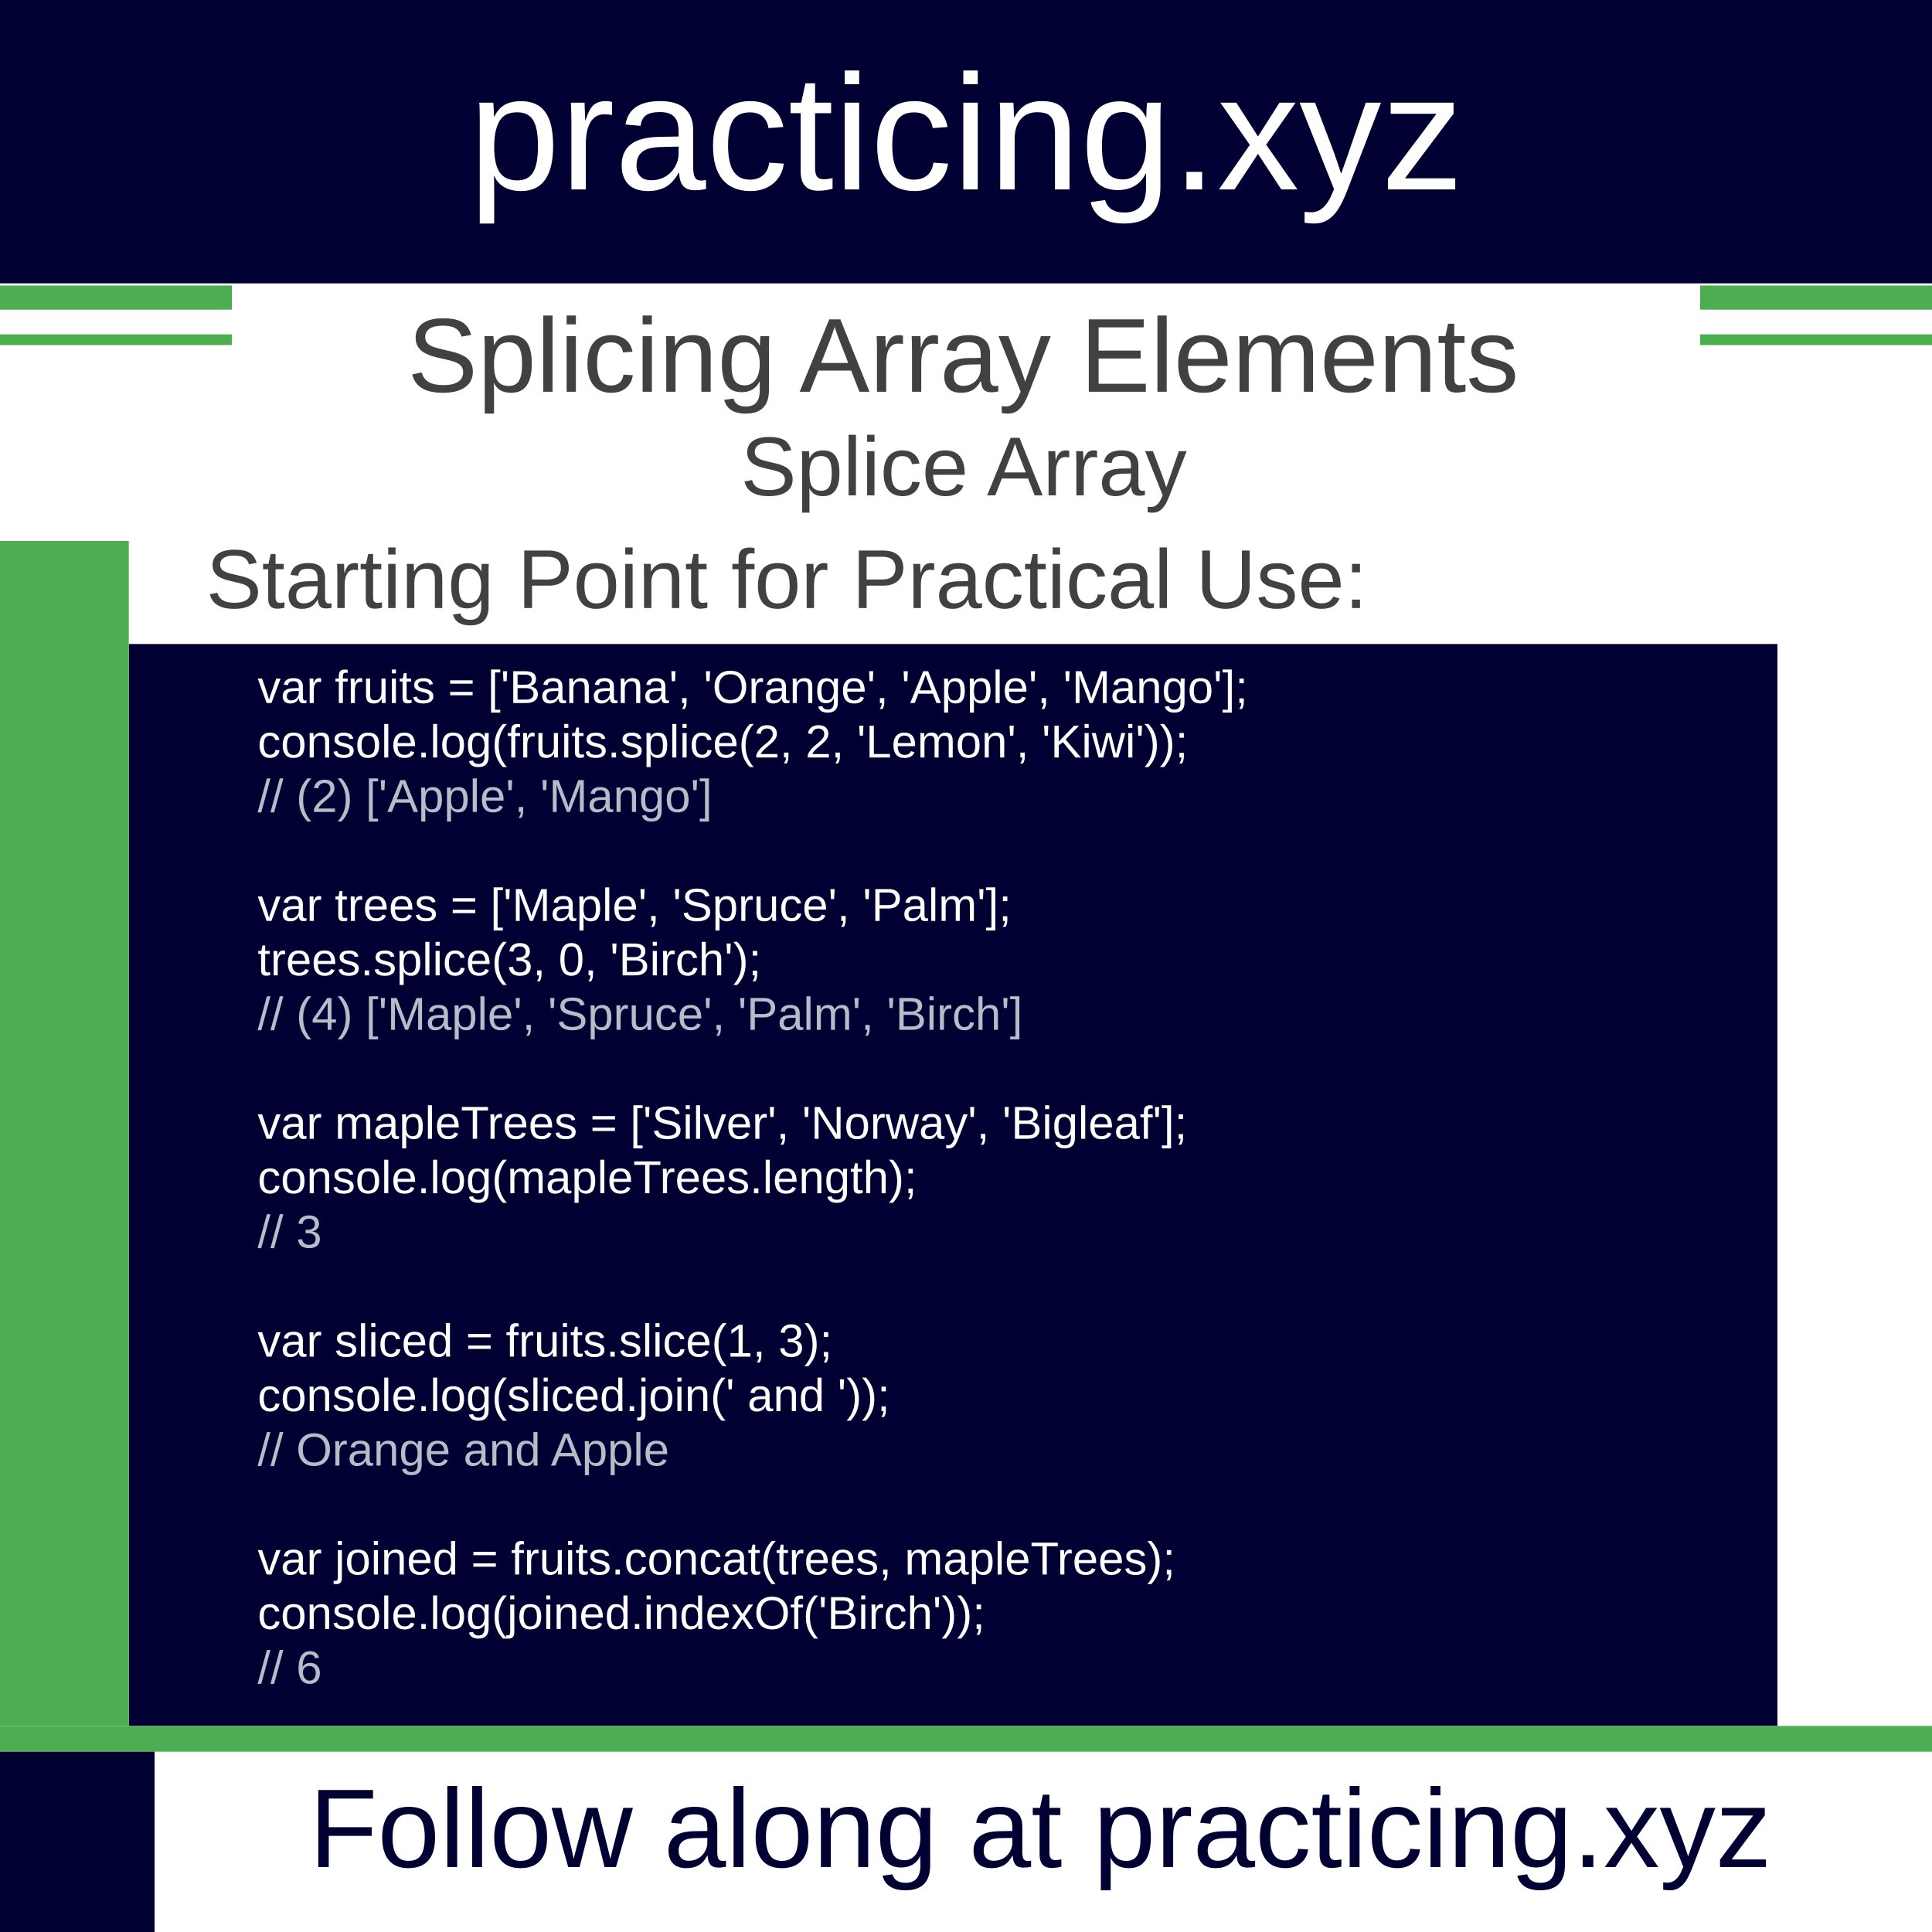
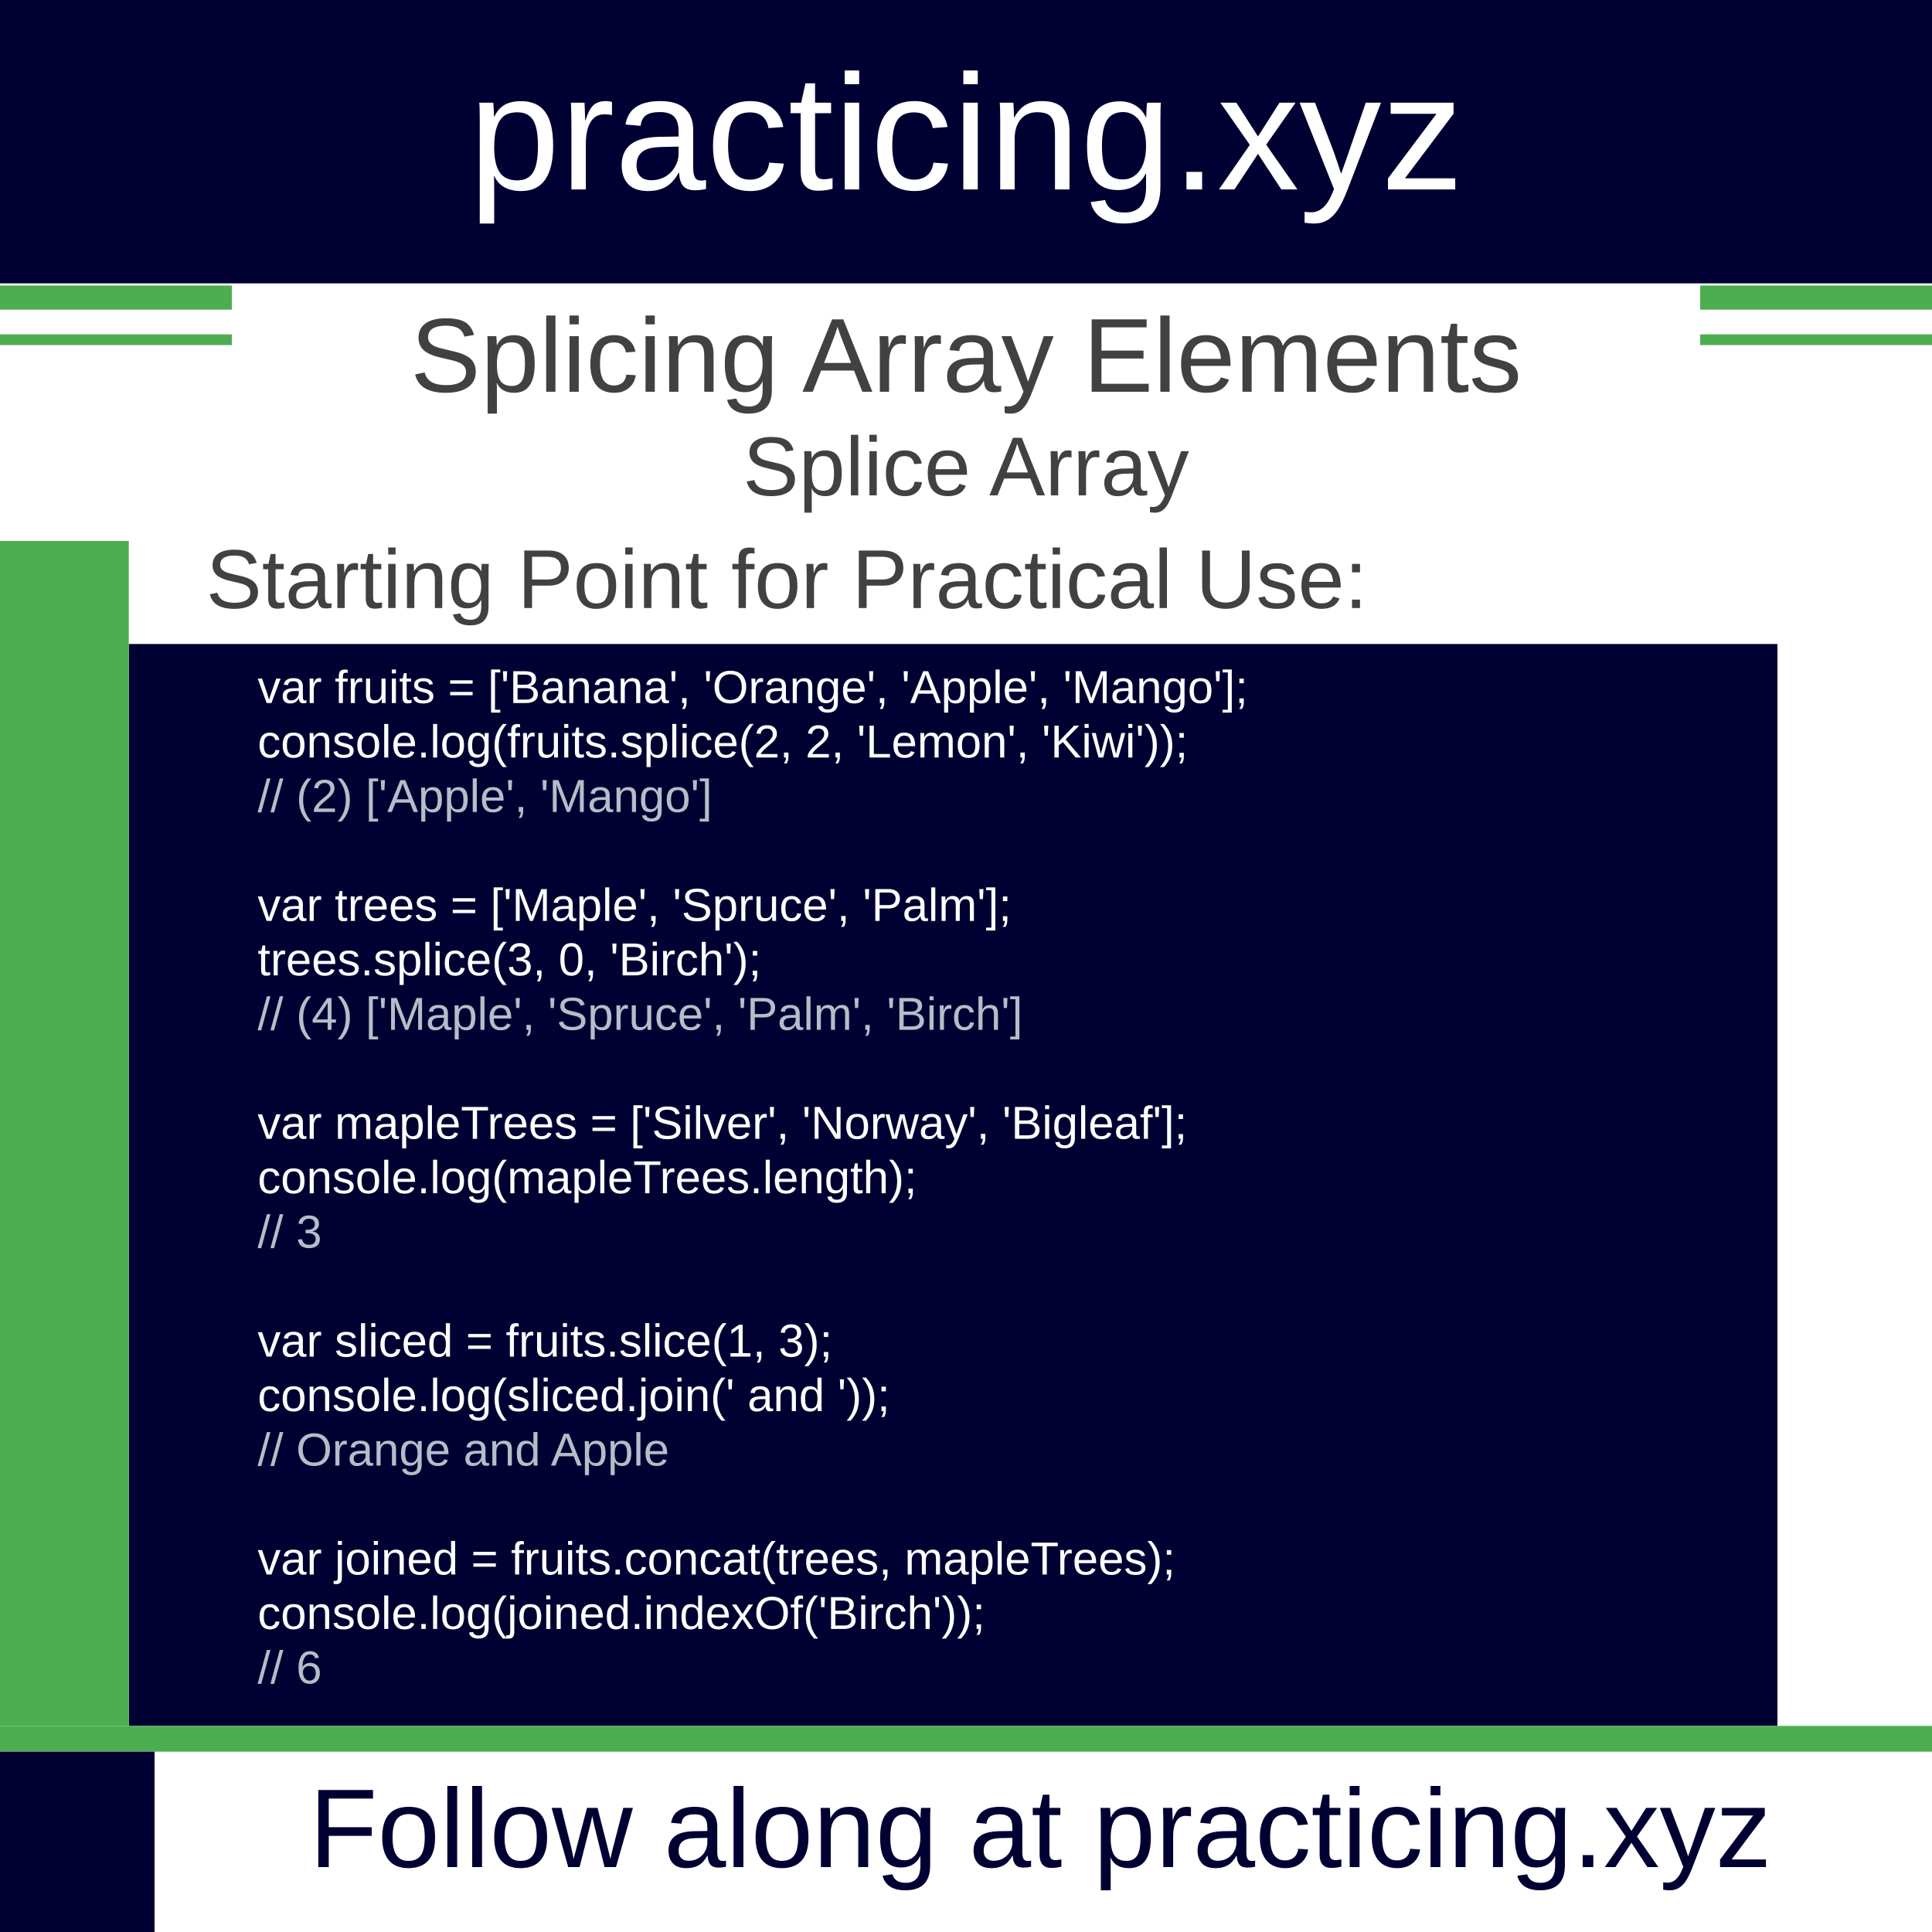
<svg xmlns="http://www.w3.org/2000/svg" id="cheatsheet" width="3600" height="3600" viewBox="0 0 3600 3600">
  <rect width="3600" height="3600" fill="#FFFFFF" data-name="background" />
  <rect data-name="masthead" x="0" y="0" width="3600" height="528" fill="#000132" />
  <rect data-name="code-panel" x="240" y="1200" width="3072" height="2016" fill="#000132" />
  <rect data-name="spine" x="0" y="1008" width="240" height="2208" fill="#4DAE51" />
  <rect data-name="divider" x="0" y="3216" width="3600" height="48" fill="#4DAE51" />
  <text data-name="wordmark" font-family="&quot;Helvetica Neue&quot;, Arial, system-ui, sans-serif" font-size="305.981" font-weight="300" xml:space="preserve" fill="#FFFFFF">
    <tspan x="873.338" y="353">practicing.xyz</tspan>
  </text>
  <rect data-name="rule-upper-left" x="0" y="532" width="432" height="45" fill="#4DAE51" />
  <rect data-name="rule-upper-right" x="3168" y="532" width="432" height="45" fill="#4DAE51" />
  <rect data-name="rule-lower-left" x="0" y="623" width="432" height="20" fill="#4DAE51" />
  <rect data-name="rule-lower-right" x="3168" y="623" width="432" height="20" fill="#4DAE51" />
  <text data-name="title" font-family="&quot;Helvetica Neue&quot;, Arial, system-ui, sans-serif" font-size="196.106" font-weight="400" xml:space="preserve" fill="#414143">
-     <tspan x="759.267" y="730">Splicing Array Elements</tspan>
+     <tspan x="764.66" y="730">Splicing Array Elements</tspan>
  </text>
  <text data-name="subtitle" font-family="&quot;Helvetica Neue&quot;, Arial, system-ui, sans-serif" font-size="155.772" font-weight="400" xml:space="preserve" fill="#414143">
-     <tspan x="1380.195" y="923">Splice Array</tspan>
+     <tspan x="1384.478" y="923">Splice Array</tspan>
  </text>
  <text data-name="lead-in" font-family="&quot;Helvetica Neue&quot;, Arial, system-ui, sans-serif" font-size="155.772" font-weight="400" xml:space="preserve" fill="#414143">
    <tspan x="384" y="1133">Starting Point for Practical Use:</tspan>
  </text>
  <text data-name="code-0" font-family="&quot;Helvetica Neue&quot;, Arial, system-ui, sans-serif" font-size="86.231" xml:space="preserve" fill="#FFFFFF">
    <tspan x="480" y="1310">var fruits = ['Banana', 'Orange', 'Apple', 'Mango'];</tspan>
  </text>
  <text data-name="code-1" font-family="&quot;Helvetica Neue&quot;, Arial, system-ui, sans-serif" font-size="86.231" xml:space="preserve" fill="#FFFFFF">
    <tspan x="480" y="1411.493">console.log(fruits.splice(2, 2, 'Lemon', 'Kiwi'));</tspan>
  </text>
  <text data-name="code-2" font-family="&quot;Helvetica Neue&quot;, Arial, system-ui, sans-serif" font-size="86.231" xml:space="preserve" fill="#B4BEC8">
    <tspan x="480" y="1512.985">// (2) ['Apple', 'Mango']</tspan>
  </text>
  <text data-name="code-4" font-family="&quot;Helvetica Neue&quot;, Arial, system-ui, sans-serif" font-size="86.231" xml:space="preserve" fill="#FFFFFF">
    <tspan x="480" y="1715.97">var trees = ['Maple', 'Spruce', 'Palm'];</tspan>
  </text>
  <text data-name="code-5" font-family="&quot;Helvetica Neue&quot;, Arial, system-ui, sans-serif" font-size="86.231" xml:space="preserve" fill="#FFFFFF">
    <tspan x="480" y="1817.463">trees.splice(3, 0, 'Birch');</tspan>
  </text>
  <text data-name="code-6" font-family="&quot;Helvetica Neue&quot;, Arial, system-ui, sans-serif" font-size="86.231" xml:space="preserve" fill="#B4BEC8">
    <tspan x="480" y="1918.956">// (4) ['Maple', 'Spruce', 'Palm', 'Birch']</tspan>
  </text>
  <text data-name="code-8" font-family="&quot;Helvetica Neue&quot;, Arial, system-ui, sans-serif" font-size="86.231" xml:space="preserve" fill="#FFFFFF">
    <tspan x="480" y="2121.941">var mapleTrees = ['Silver', 'Norway', 'Bigleaf'];</tspan>
  </text>
  <text data-name="code-9" font-family="&quot;Helvetica Neue&quot;, Arial, system-ui, sans-serif" font-size="86.231" xml:space="preserve" fill="#FFFFFF">
    <tspan x="480" y="2223.434">console.log(mapleTrees.length);</tspan>
  </text>
  <text data-name="code-10" font-family="&quot;Helvetica Neue&quot;, Arial, system-ui, sans-serif" font-size="86.231" xml:space="preserve" fill="#B4BEC8">
    <tspan x="480" y="2324.926">// 3</tspan>
  </text>
  <text data-name="code-12" font-family="&quot;Helvetica Neue&quot;, Arial, system-ui, sans-serif" font-size="86.231" xml:space="preserve" fill="#FFFFFF">
    <tspan x="480" y="2527.911">var sliced = fruits.slice(1, 3);</tspan>
  </text>
  <text data-name="code-13" font-family="&quot;Helvetica Neue&quot;, Arial, system-ui, sans-serif" font-size="86.231" xml:space="preserve" fill="#FFFFFF">
    <tspan x="480" y="2629.404">console.log(sliced.join(' and '));</tspan>
  </text>
  <text data-name="code-14" font-family="&quot;Helvetica Neue&quot;, Arial, system-ui, sans-serif" font-size="86.231" xml:space="preserve" fill="#B4BEC8">
    <tspan x="480" y="2730.897">// Orange and Apple</tspan>
  </text>
  <text data-name="code-16" font-family="&quot;Helvetica Neue&quot;, Arial, system-ui, sans-serif" font-size="86.231" xml:space="preserve" fill="#FFFFFF">
    <tspan x="480" y="2933.882">var joined = fruits.concat(trees, mapleTrees);</tspan>
  </text>
  <text data-name="code-17" font-family="&quot;Helvetica Neue&quot;, Arial, system-ui, sans-serif" font-size="86.231" xml:space="preserve" fill="#FFFFFF">
    <tspan x="480" y="3035.375">console.log(joined.indexOf('Birch'));</tspan>
  </text>
  <text data-name="code-18" font-family="&quot;Helvetica Neue&quot;, Arial, system-ui, sans-serif" font-size="86.231" xml:space="preserve" fill="#B4BEC8">
    <tspan x="480" y="3136.867">// 6</tspan>
  </text>
  <rect data-name="mark-square" x="0" y="3264" width="288" height="336" fill="#000132" />
  <text data-name="follow-line" font-family="&quot;Helvetica Neue&quot;, Arial, system-ui, sans-serif" font-size="208.623" font-weight="400" xml:space="preserve" fill="#000132">
    <tspan x="576" y="3479">Follow along at practicing.xyz</tspan>
  </text>
</svg>
